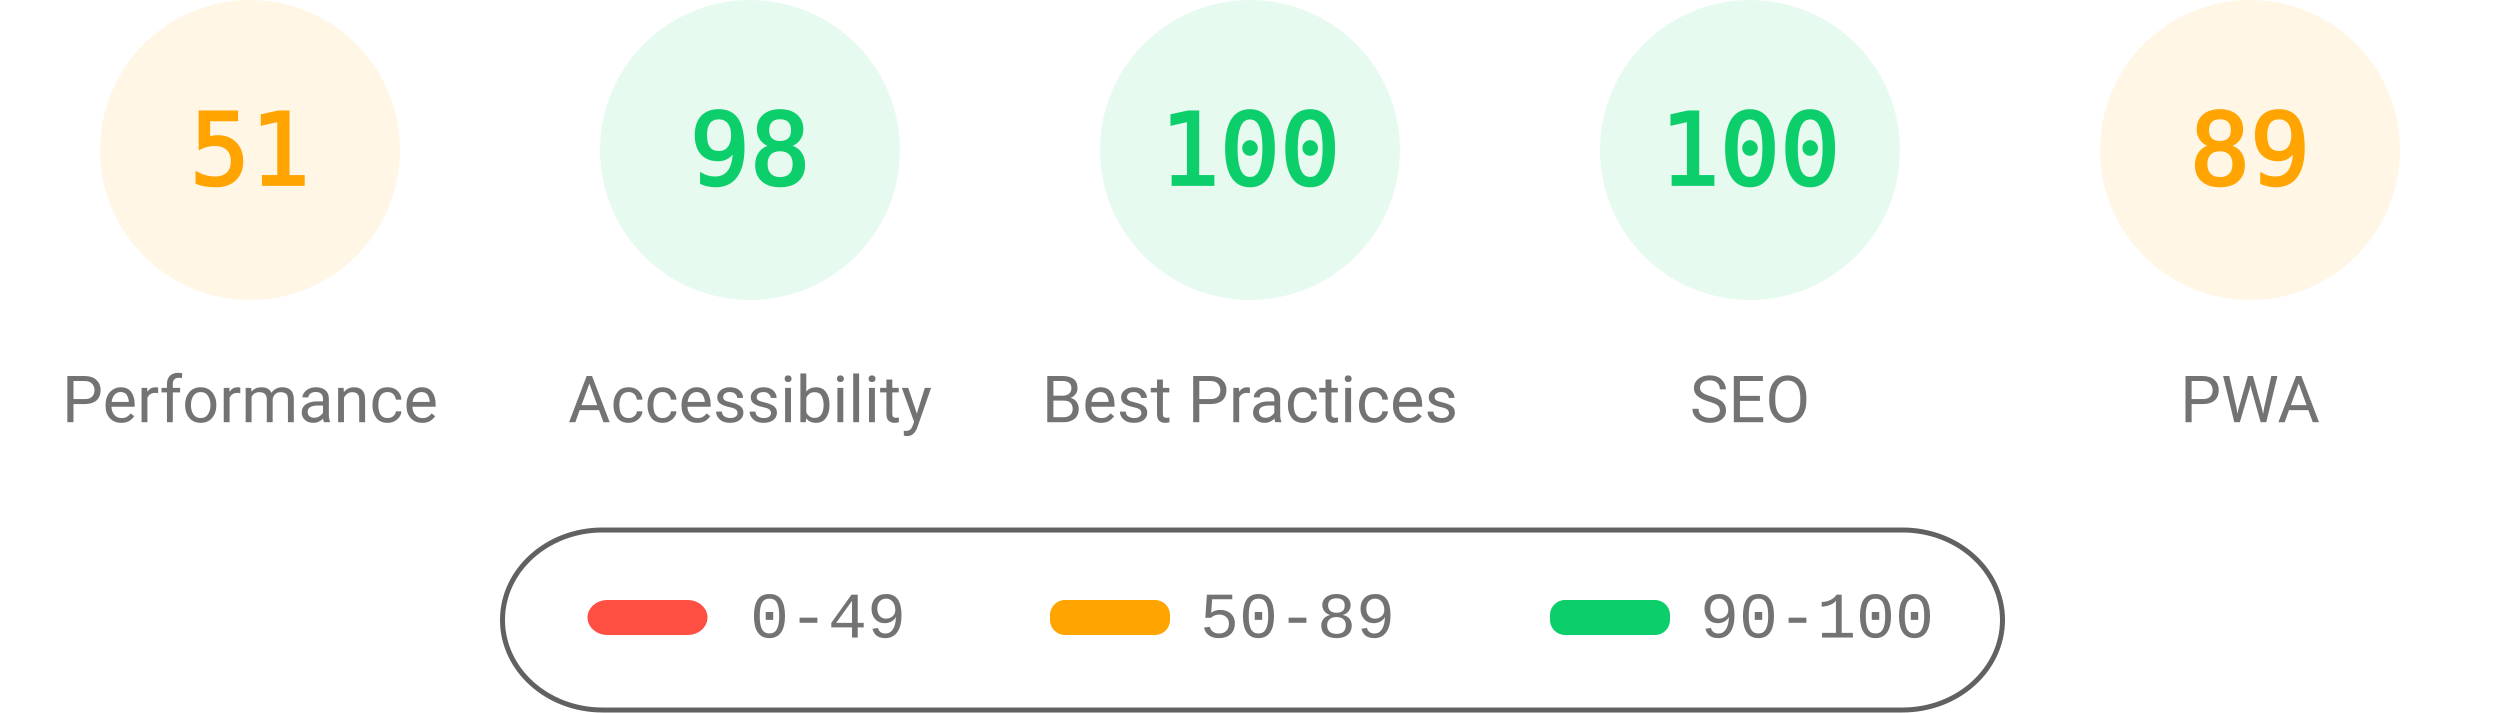
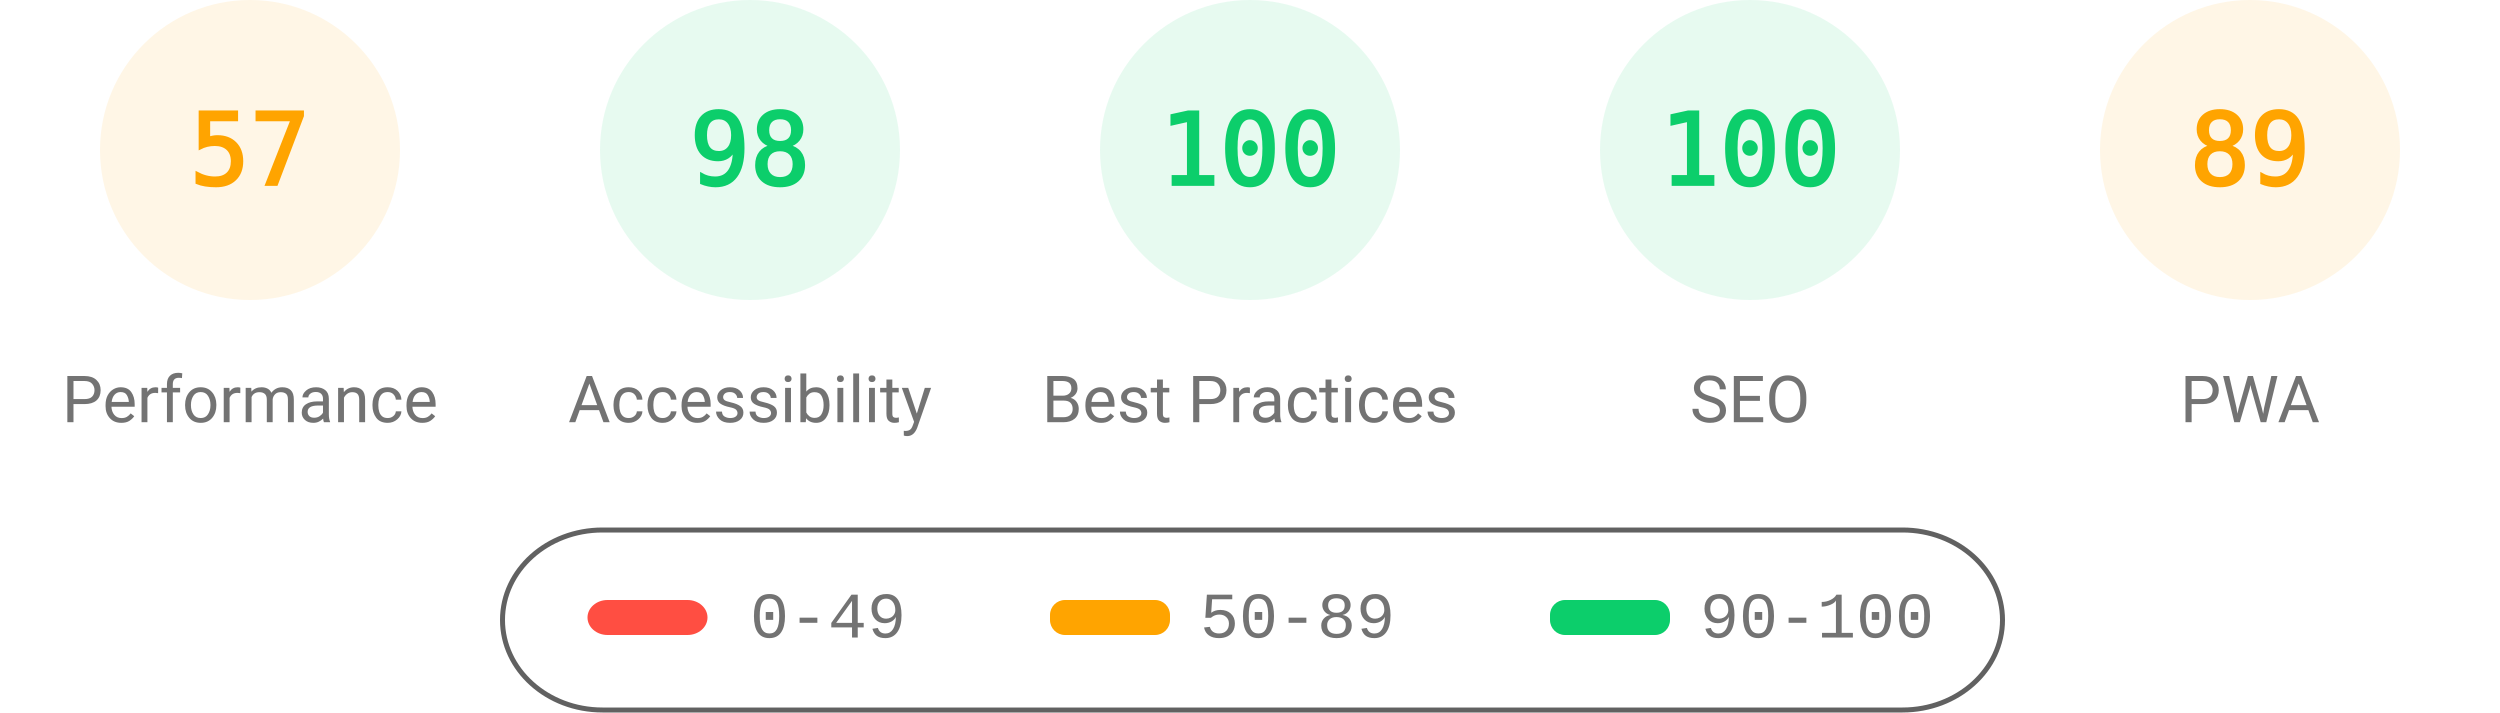
<svg xmlns="http://www.w3.org/2000/svg" fill="none" width="1000" height="285">
  <style>.gauge-base{opacity:.1}.gauge-arc{fill:none;animation-delay:250ms;stroke-linecap:round;transform:rotate(-90deg);transform-origin:100px 60px;animation:load-gauge 1s ease forwards}.guage-text{font-size:40px;font-family:monospace;text-align:center}.guage-red{color:#ff4e42;fill:#ff4e42;stroke:#ff4e42}.guage-orange{color:#ffa400;fill:#ffa400;stroke:#ffa400}.guage-green{color:#0cce6b;fill:#0cce6b;stroke:#0cce6b}.guage-undefined{color:#5c5c5c;fill:#5c5c5c;stroke:#5c5c5c}.guage-title{color:#737373;fill:#737373;stroke:none;font-size:26px;line-height:26px;font-family:Roboto,Halvetica,Arial,sans-serif}@keyframes load-gauge{from{stroke-dasharray:0 352.858}}</style>
  <svg class="guage-div guage-perf guage-orange" viewBox="0 0 200 200" width="200" height="200">
    <circle class="gauge-base" r="56" cx="100" cy="60" stroke-width="8" />
-     <circle class="gauge-arc guage-arc-1" r="56" cx="100" cy="60" stroke-width="8" style="stroke-dasharray:179.448,351.858" />
-     <text class="guage-text" x="100" y="60" alignment-baseline="central" dominant-baseline="central" text-anchor="middle">51</text>
+     <circle class="gauge-arc guage-arc-1" r="56" cx="100" cy="60" stroke-width="8" style="stroke-dasharray:200.559,351.858" />
+     <text class="guage-text" x="100" y="60" alignment-baseline="central" dominant-baseline="central" text-anchor="middle">57</text>
    <text class="guage-title" x="100" y="160" alignment-baseline="central" dominant-baseline="central" text-anchor="middle">Performance</text>
  </svg>
  <svg class="guage-div guage-acc guage-green" viewBox="0 0 200 200" width="200" height="200" x="200">
    <circle class="gauge-base" r="56" cx="100" cy="60" stroke-width="8" />
    <circle class="gauge-arc guage-arc-2" r="56" cx="100" cy="60" stroke-width="8" style="stroke-dasharray:344.821,351.858" />
    <text class="guage-text" x="100" y="60" alignment-baseline="central" dominant-baseline="central" text-anchor="middle">98</text>
    <text class="guage-title" x="100" y="160" alignment-baseline="central" dominant-baseline="central" text-anchor="middle">Accessibility</text>
  </svg>
  <svg class="guage-div guage-best guage-green" viewBox="0 0 200 200" width="200" height="200" x="400">
    <circle class="gauge-base" r="56" cx="100" cy="60" stroke-width="8" />
    <circle class="gauge-arc guage-arc-3" r="56" cx="100" cy="60" stroke-width="8" style="stroke-dasharray:351.858,351.858" />
    <text class="guage-text" x="100" y="60" alignment-baseline="central" dominant-baseline="central" text-anchor="middle">100</text>
    <text class="guage-title" x="100" y="160" alignment-baseline="central" dominant-baseline="central" text-anchor="middle">Best Practices</text>
  </svg>
  <svg class="guage-div guage-seo guage-green" viewBox="0 0 200 200" width="200" height="200" x="600">
    <circle class="gauge-base" r="56" cx="100" cy="60" stroke-width="8" />
    <circle class="gauge-arc guage-arc-4" r="56" cx="100" cy="60" stroke-width="8" style="stroke-dasharray:351.858,351.858" />
    <text class="guage-text" x="100" y="60" alignment-baseline="central" dominant-baseline="central" text-anchor="middle">100</text>
    <text class="guage-title" x="100" y="160" alignment-baseline="central" dominant-baseline="central" text-anchor="middle">SEO</text>
  </svg>
  <svg class="guage-div guage-pwa guage-orange" viewBox="0 0 200 200" width="200" height="200" x="800">
    <circle class="gauge-base" r="56" cx="100" cy="60" stroke-width="8" />
    <circle class="gauge-arc guage-arc-4" r="56" cx="100" cy="60" stroke-width="8" style="stroke-dasharray:313.154,351.858" />
    <text class="guage-text" x="100" y="60" alignment-baseline="central" dominant-baseline="central" text-anchor="middle">89</text>
    <text class="guage-title" x="100" y="160" alignment-baseline="central" dominant-baseline="central" text-anchor="middle">PWA</text>
  </svg>
  <svg width="604" height="76" x="200" y="210">
    <path fill="none" id="canvas_background" d="M-1-1h604v80H-1z" />
    <rect fill-opacity="0" stroke="#616161" stroke-width="2" rx="40" id="svg_2" height="72" width="600" y="2" x="1" fill="#000" />
    <rect stroke="#000" rx="8" id="svg_3" height="14" width="48" y="30" x="35" stroke-opacity="null" stroke-width="0" fill="#ff4e42" />
    <rect stroke="#000" rx="6" id="svg_4" height="14" width="48" y="30" x="220" stroke-opacity="null" stroke-width="0" fill="#ffa400" />
    <rect stroke="#000" rx="6" id="svg_5" height="14" width="48" y="30" x="420" stroke-opacity="null" stroke-width="0" fill="#0cce6b" />
    <text xml:space="preserve" text-anchor="start" font-family="'Courier New', Courier, monospace" font-size="26" id="svg_6" y="45" x="100" stroke-opacity="null" stroke-width="0" stroke="#000" fill="#737373">0-49</text>
    <text xml:space="preserve" text-anchor="start" font-family="'Courier New', Courier, monospace" font-size="26" id="svg_7" y="45" x="280" stroke-opacity="null" stroke-width="0" stroke="#000" fill="#737373">50-89</text>
    <text xml:space="preserve" text-anchor="start" font-family="'Courier New', Courier, monospace" font-size="26" id="svg_8" y="45" x="480" stroke-opacity="null" stroke-width="0" stroke="#000" fill="#737373">90-100</text>
  </svg>
</svg>
